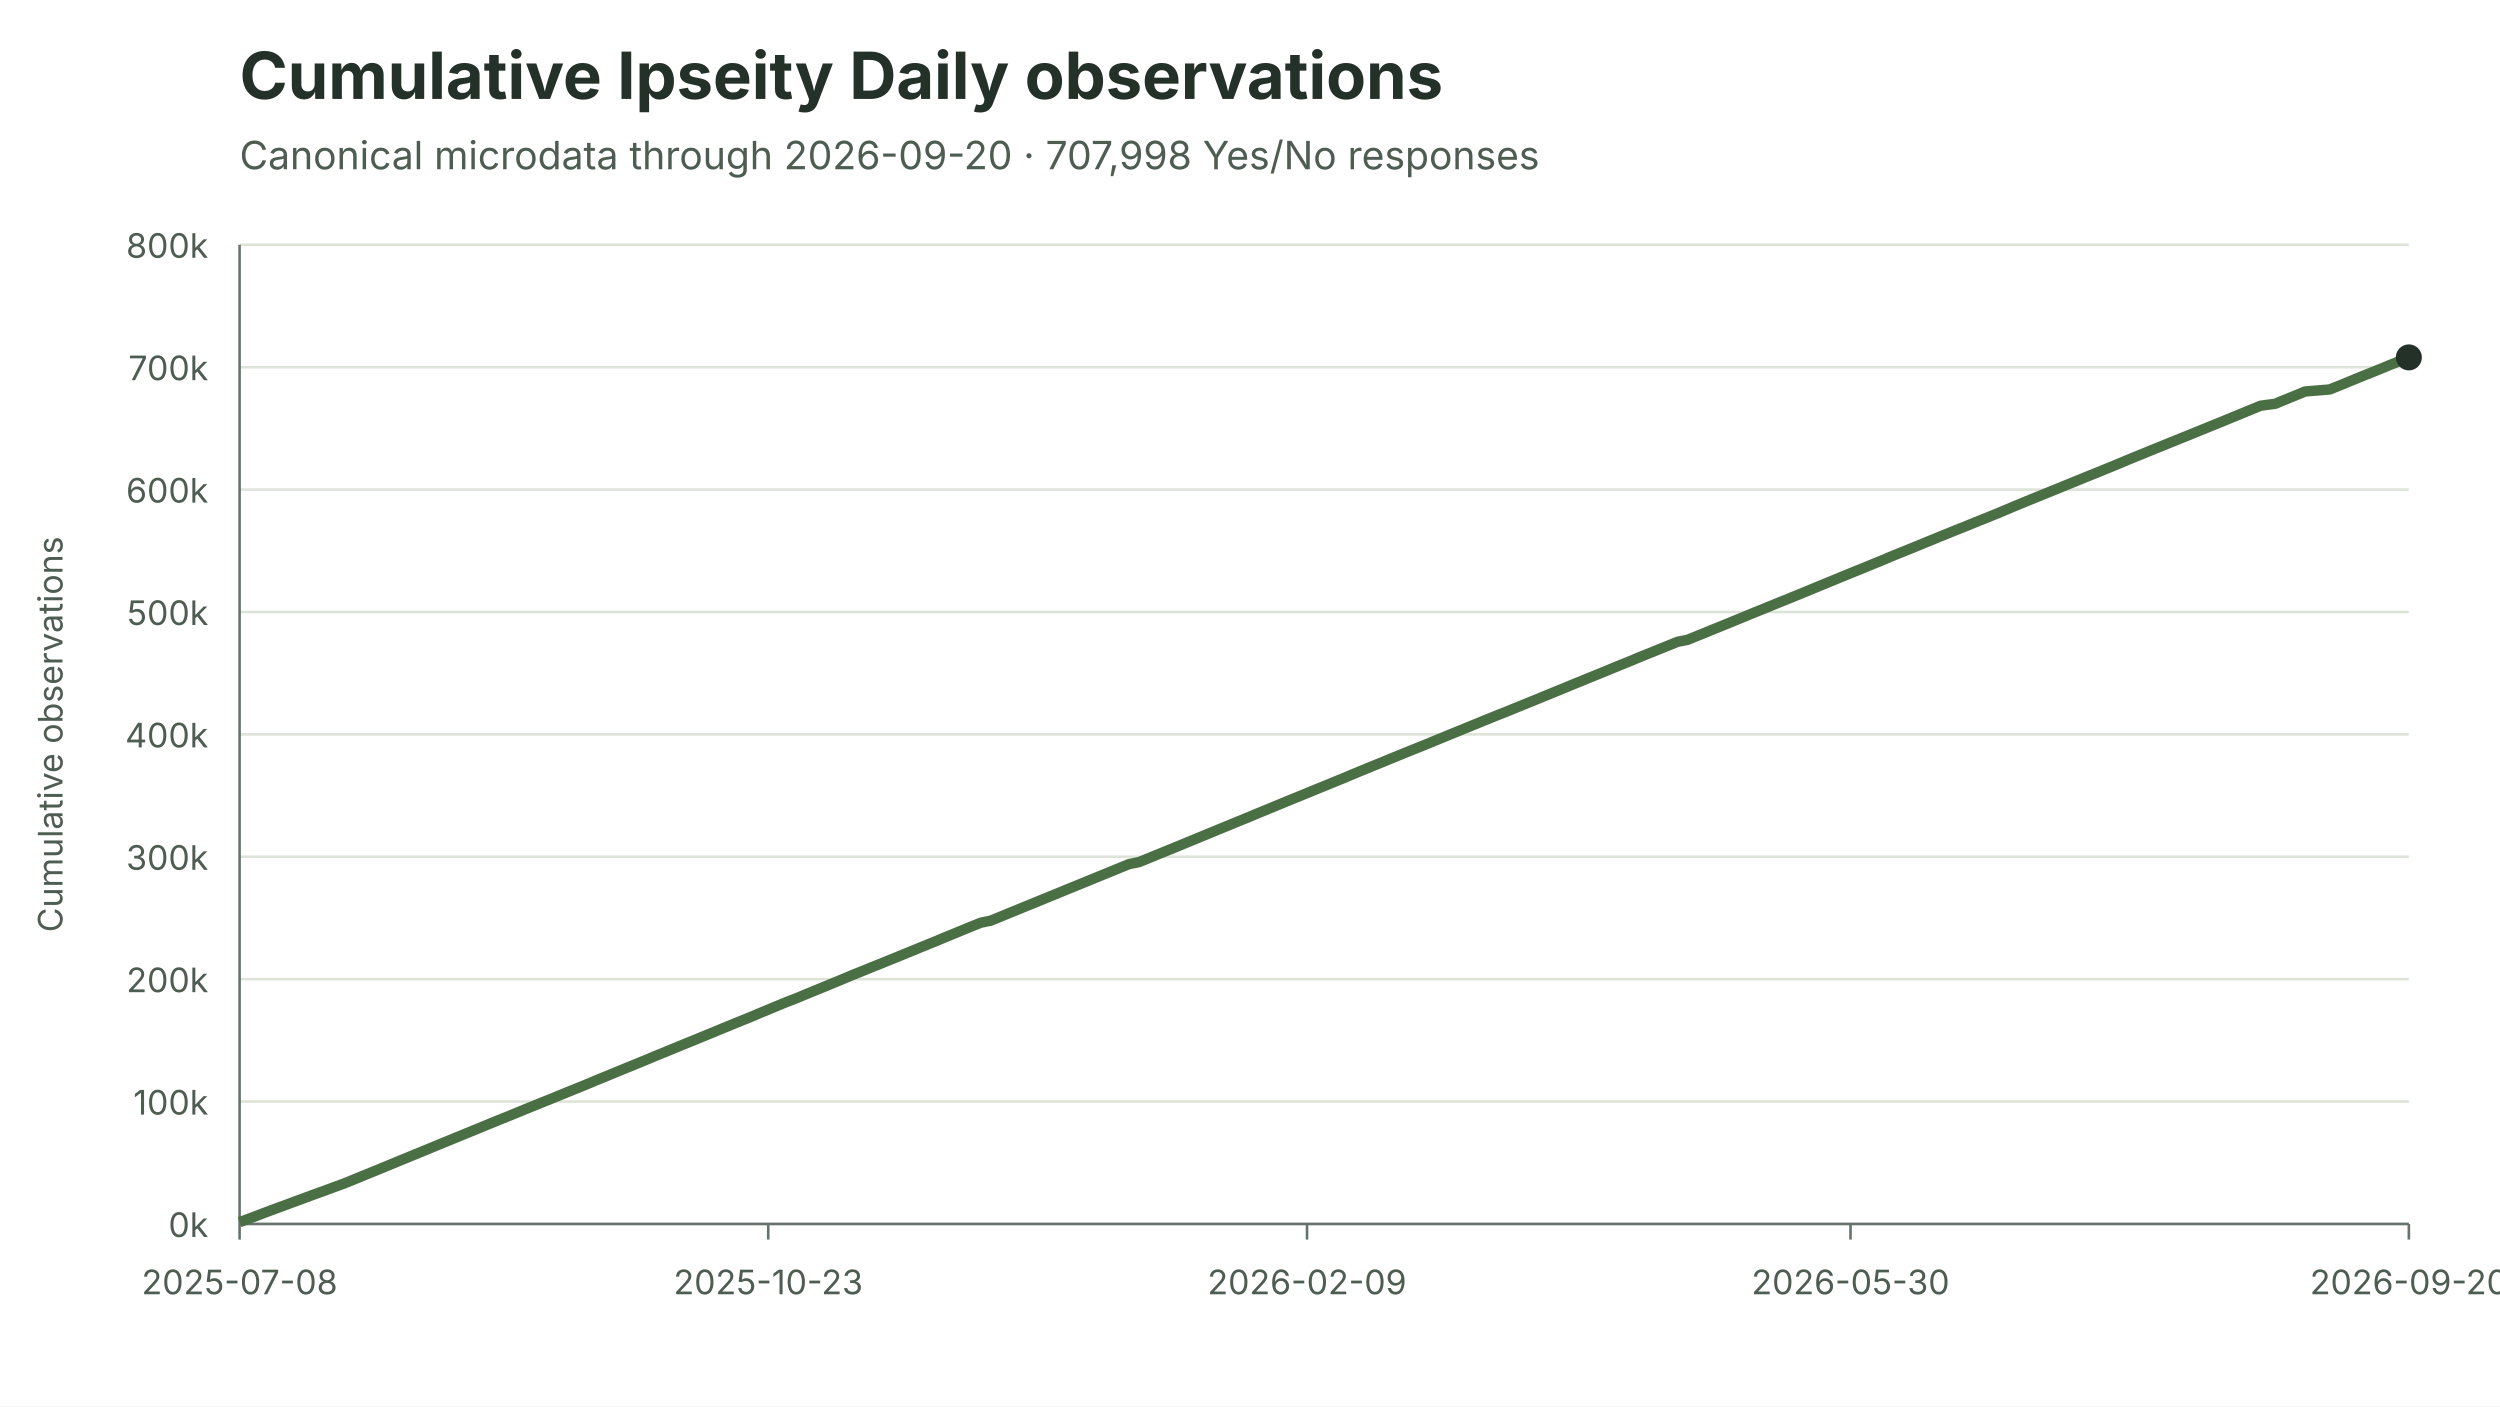
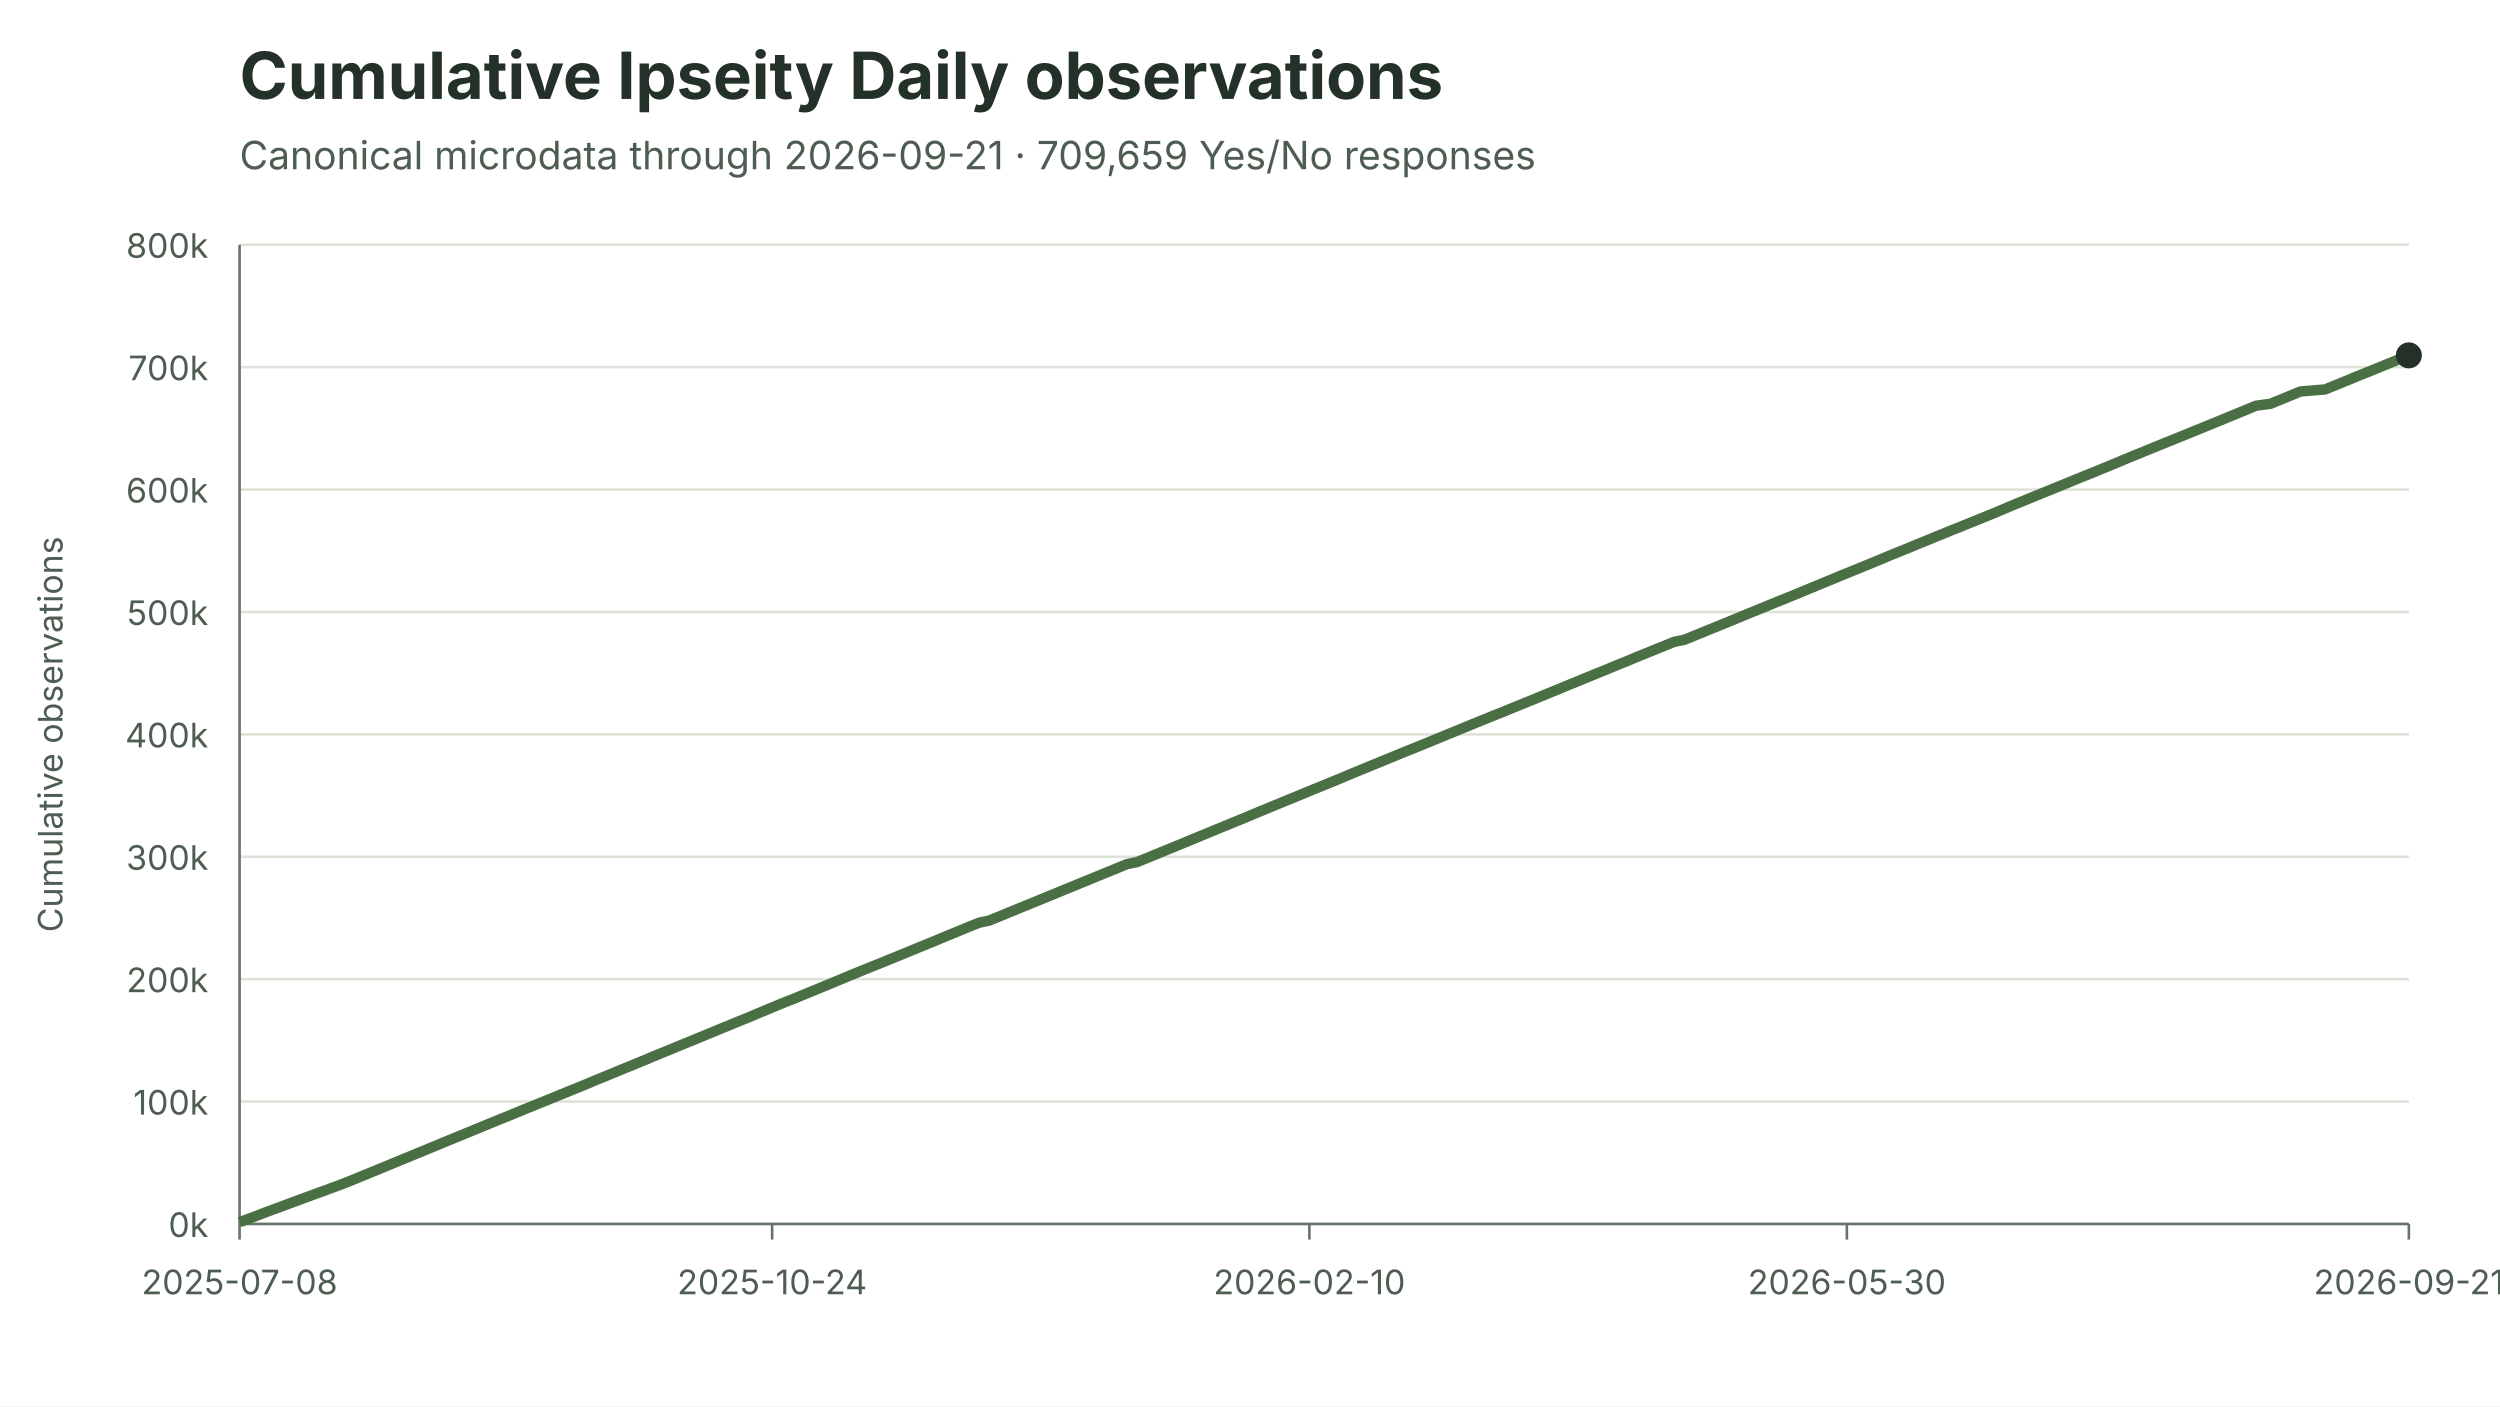
<svg xmlns="http://www.w3.org/2000/svg" width="960" height="540" viewBox="0 0 960 540" role="img" aria-labelledby="title desc">
  <rect width="960" height="540" fill="#ffffff" />
  <style>
    text { font-family: system-ui, -apple-system, sans-serif; fill: #243128; }
    .title { font-size: 25px; font-weight: 700; }
    .subtitle { font-size: 15px; fill: #4e5d51; }
    .axis { stroke: #66736a; stroke-width: 1; }
    .grid { stroke: #dde3d8; stroke-width: 1; }
    .tick { font-size: 13px; fill: #4e5d51; }
  </style>
  <text class="title" x="92" y="38">Cumulative Ipseity Daily observations</text>
-   <text class="subtitle" x="92" y="65">Canonical microdata through 2026-09-20 · 707,998 Yes/No responses</text>
+   <text class="subtitle" x="92" y="65">Canonical microdata through 2026-09-21 · 709,659 Yes/No responses</text>
  <line class="grid" x1="92" y1="470.0" x2="925" y2="470.0" />
  <text class="tick" text-anchor="end" x="80" y="475.0">0k</text>
  <line class="grid" x1="92" y1="423.0" x2="925" y2="423.0" />
  <text class="tick" text-anchor="end" x="80" y="428.0">100k</text>
  <line class="grid" x1="92" y1="376.0" x2="925" y2="376.0" />
  <text class="tick" text-anchor="end" x="80" y="381.0">200k</text>
  <line class="grid" x1="92" y1="329.0" x2="925" y2="329.0" />
  <text class="tick" text-anchor="end" x="80" y="334.0">300k</text>
  <line class="grid" x1="92" y1="282.0" x2="925" y2="282.0" />
  <text class="tick" text-anchor="end" x="80" y="287.0">400k</text>
  <line class="grid" x1="92" y1="235.0" x2="925" y2="235.0" />
  <text class="tick" text-anchor="end" x="80" y="240.0">500k</text>
  <line class="grid" x1="92" y1="188.0" x2="925" y2="188.0" />
  <text class="tick" text-anchor="end" x="80" y="193.0">600k</text>
  <line class="grid" x1="92" y1="141.0" x2="925" y2="141.0" />
  <text class="tick" text-anchor="end" x="80" y="146.0">700k</text>
  <line class="grid" x1="92" y1="94.0" x2="925" y2="94.0" />
  <text class="tick" text-anchor="end" x="80" y="99.0">800k</text>
  <line class="axis" x1="92.0" y1="470" x2="92.0" y2="476" />
  <text class="tick" text-anchor="middle" x="92.0" y="497">2025-07-08</text>
-   <line class="axis" x1="295.0" y1="470" x2="295.0" y2="476" />
-   <text class="tick" text-anchor="middle" x="295.0" y="497">2025-10-23</text>
-   <line class="axis" x1="501.9" y1="470" x2="501.9" y2="476" />
-   <text class="tick" text-anchor="middle" x="501.9" y="497">2026-02-09</text>
-   <line class="axis" x1="710.6" y1="470" x2="710.6" y2="476" />
-   <text class="tick" text-anchor="middle" x="710.6" y="497">2026-05-30</text>
+   <line class="axis" x1="296.5" y1="470" x2="296.5" y2="476" />
+   <text class="tick" text-anchor="middle" x="296.5" y="497">2025-10-24</text>
+   <line class="axis" x1="502.8" y1="470" x2="502.8" y2="476" />
+   <text class="tick" text-anchor="middle" x="502.8" y="497">2026-02-10</text>
+   <line class="axis" x1="709.2" y1="470" x2="709.2" y2="476" />
+   <text class="tick" text-anchor="middle" x="709.2" y="497">2026-05-30</text>
  <line class="axis" x1="925.0" y1="470" x2="925.0" y2="476" />
-   <text class="tick" text-anchor="middle" x="925.0" y="497">2026-09-20</text>
+   <text class="tick" text-anchor="middle" x="925.0" y="497">2026-09-21</text>
  <line class="axis" x1="92" y1="94" x2="92" y2="470" />
  <line class="axis" x1="92" y1="470" x2="925" y2="470" />
-   <polyline points="92.00,469.29 93.90,468.60 95.79,467.90 97.69,467.20 99.59,466.47 101.49,465.73 103.38,465.03 105.28,464.33 107.18,463.63 109.08,462.93 110.97,462.23 112.87,461.52 114.77,460.83 116.67,460.12 118.56,459.43 120.46,458.73 122.36,458.03 124.26,457.36 126.15,456.66 128.05,455.95 129.95,455.27 131.85,454.56 133.74,453.82 135.64,453.04 137.54,452.26 139.44,451.48 141.33,450.71 143.23,449.93 145.13,449.16 147.03,448.38 148.92,447.60 150.82,446.81 152.72,446.03 154.62,445.25 156.51,444.48 158.41,443.69 160.31,442.91 162.21,442.14 164.10,441.36 166.00,440.57 167.90,439.79 169.80,439.00 171.69,438.23 173.59,437.45 175.49,436.67 177.39,435.90 179.28,435.12 181.18,434.34 183.08,433.56 184.98,432.79 186.87,432.00 188.77,431.22 190.67,430.44 192.57,429.67 194.46,428.93 196.36,428.15 198.26,427.37 200.16,426.59 202.05,425.81 203.95,425.04 205.85,424.28 207.75,423.49 209.64,422.75 211.54,421.98 213.44,421.20 215.34,420.42 217.23,419.65 219.13,418.88 221.03,418.11 222.93,417.35 224.82,416.57 226.72,415.79 228.62,414.97 230.52,414.20 232.41,413.43 234.31,412.65 236.21,411.86 238.11,411.08 240.00,410.30 241.90,409.54 243.80,408.76 245.70,407.98 247.59,407.20 249.49,406.42 251.39,405.60 253.29,404.84 255.18,404.07 257.08,403.28 258.98,402.50 260.88,401.72 262.77,400.95 264.67,400.17 266.57,399.41 268.47,398.62 270.36,397.84 272.26,397.06 274.16,396.28 276.06,395.50 277.95,394.71 279.85,393.95 281.75,393.16 283.65,392.38 285.54,391.62 287.44,390.85 289.34,390.07 291.24,389.25 293.13,388.47 295.03,387.69 296.93,386.88 298.83,386.10 300.72,385.32 302.62,384.55 304.52,383.83 306.42,383.07 308.31,382.28 310.21,381.50 312.11,380.72 314.01,379.95 315.90,379.17 317.80,378.39 319.70,377.60 321.60,376.82 323.49,376.03 325.39,375.24 327.29,374.43 329.19,373.68 331.08,372.91 332.98,372.13 334.88,371.36 336.78,370.61 338.67,369.86 340.57,369.07 342.47,368.30 344.37,367.54 346.26,366.76 348.16,365.99 350.06,365.21 351.96,364.43 353.85,363.64 355.75,362.89 357.65,362.10 359.55,361.34 361.44,360.53 363.34,359.75 365.24,358.97 367.14,358.19 369.03,357.41 370.93,356.63 372.83,355.85 374.73,355.09 376.62,354.32 380.42,353.54 382.32,352.77 384.21,352.00 386.11,351.21 388.01,350.43 389.91,349.66 391.80,348.88 393.70,348.10 395.60,347.33 397.50,346.57 399.39,345.78 401.29,345.01 403.19,344.22 405.09,343.46 406.98,342.68 408.88,341.89 410.78,341.12 412.68,340.35 414.57,339.58 416.47,338.80 418.37,338.03 420.27,337.25 422.16,336.47 424.06,335.69 425.96,334.92 427.86,334.15 429.75,333.37 431.65,332.60 433.55,331.82 437.34,331.06 439.24,330.30 441.14,329.52 443.04,328.74 444.93,327.97 446.83,327.19 448.73,326.41 450.63,325.65 452.52,324.87 454.42,324.09 456.32,323.30 458.22,322.52 460.11,321.74 462.01,320.95 463.91,320.17 465.81,319.39 467.70,318.61 469.60,317.83 471.50,317.05 473.40,316.27 475.29,315.49 477.19,314.72 479.09,313.95 480.99,313.14 482.88,312.36 484.78,311.57 486.68,310.80 488.58,310.01 490.47,309.23 492.37,308.45 494.27,307.66 496.17,306.89 498.06,306.12 499.96,305.34 501.86,304.56 503.76,303.78 505.65,303.00 507.55,302.23 509.45,301.46 511.35,300.68 513.24,299.90 515.14,299.14 517.04,298.35 518.94,297.53 520.83,296.75 522.73,295.97 524.63,295.19 526.53,294.41 528.42,293.63 530.32,292.87 532.22,292.08 534.12,291.30 536.01,290.54 537.91,289.76 539.81,288.98 541.71,288.21 543.60,287.46 545.50,286.69 547.40,285.92 549.30,285.15 551.19,284.36 553.09,283.59 554.99,282.81 556.89,282.02 558.78,281.25 560.68,280.48 562.58,279.70 564.48,278.92 568.27,277.38 570.17,276.60 572.07,275.84 573.96,275.06 575.86,274.30 577.76,273.57 579.66,272.79 581.55,272.01 583.45,271.24 585.35,270.47 587.25,269.70 589.14,268.93 591.04,268.15 592.94,267.37 594.84,266.60 596.73,265.81 598.63,265.05 600.53,264.27 602.43,263.48 604.32,262.70 606.22,261.93 608.12,261.15 610.02,260.37 611.91,259.61 613.81,258.83 615.71,258.06 617.61,257.29 619.50,256.50 621.40,255.72 623.30,254.94 625.20,254.19 627.09,253.41 628.99,252.59 630.89,251.83 632.79,251.06 634.68,250.30 636.58,249.53 638.48,248.76 640.38,248.00 642.27,247.23 644.17,246.45 647.97,245.71 649.86,244.95 651.76,244.17 653.66,243.41 655.56,242.63 657.45,241.85 659.35,241.09 661.25,240.32 663.15,239.54 665.04,238.77 666.94,237.99 668.84,237.21 670.74,236.43 672.63,235.65 674.53,234.87 676.43,234.11 678.33,233.34 680.22,232.56 682.12,231.78 684.02,231.00 685.92,230.26 687.81,229.47 689.71,228.71 691.61,227.93 693.51,227.15 695.40,226.37 697.30,225.58 699.20,224.80 701.10,224.02 702.99,223.24 704.89,222.46 706.79,221.67 708.69,220.89 710.58,220.12 712.48,219.35 714.38,218.58 716.28,217.81 718.17,217.03 720.07,216.25 721.97,215.48 723.87,214.70 725.76,213.88 727.66,213.10 729.56,212.34 731.46,211.57 733.35,210.81 735.25,210.03 737.15,209.25 739.05,208.47 740.94,207.70 742.84,206.92 744.74,206.13 746.64,205.38 748.53,204.60 750.43,203.82 752.33,203.07 754.23,202.33 756.12,201.55 758.02,200.77 759.92,200.01 761.82,199.25 763.71,198.49 765.61,197.70 767.51,196.95 769.41,196.13 771.30,195.35 773.20,194.53 775.10,193.75 777.00,192.97 778.89,192.19 780.79,191.42 782.69,190.64 784.59,189.88 786.48,189.10 788.38,188.33 790.28,187.57 792.18,186.79 794.07,186.01 795.97,185.24 797.87,184.47 799.77,183.69 801.66,182.92 803.56,182.16 805.46,181.40 807.36,180.62 809.25,179.84 811.15,179.07 813.05,178.28 814.95,177.50 816.84,176.69 818.74,175.91 820.64,175.13 822.54,174.37 824.43,173.59 826.33,172.81 828.23,172.04 830.13,171.28 832.02,170.51 833.92,169.73 835.82,168.98 837.72,168.20 839.61,167.45 841.51,166.67 843.41,165.89 845.31,165.12 847.20,164.36 849.10,163.58 851.00,162.82 852.90,162.04 854.79,161.26 856.69,160.48 858.59,159.70 860.49,158.92 862.38,158.14 864.28,157.36 866.18,156.58 868.08,155.80 873.77,155.03 875.67,154.21 877.56,153.45 879.46,152.67 881.36,151.90 883.26,151.12 885.15,150.33 894.64,149.55 896.54,148.78 898.44,148.02 900.33,147.25 902.23,146.46 904.13,145.69 906.03,144.90 907.92,144.13 909.82,143.39 911.72,142.62 913.62,141.85 915.51,141.08 917.41,140.29 919.31,139.52 921.21,138.75 923.10,137.98 925.00,137.24" fill="none" stroke="#4B6F44" stroke-width="4" stroke-linejoin="round" />
-   <circle cx="925.00" cy="137.24" r="5" fill="#243128" />
+   <polyline points="92.00,469.29 93.89,468.60 95.79,467.90 97.68,467.20 99.57,466.47 101.47,465.73 103.36,465.03 105.25,464.33 107.15,463.63 109.04,462.93 110.93,462.23 112.83,461.52 114.72,460.83 116.61,460.12 118.50,459.43 120.40,458.73 122.29,458.03 124.18,457.36 126.08,456.66 127.97,455.95 129.86,455.27 131.76,454.56 133.65,453.82 135.54,453.04 137.44,452.26 139.33,451.48 141.22,450.71 143.12,449.93 145.01,449.16 146.90,448.38 148.80,447.60 150.69,446.81 152.58,446.03 154.47,445.25 156.37,444.48 158.26,443.69 160.15,442.91 162.05,442.14 163.94,441.36 165.83,440.57 167.73,439.79 169.62,439.00 171.51,438.23 173.41,437.45 175.30,436.67 177.19,435.90 179.09,435.12 180.98,434.34 182.87,433.56 184.77,432.79 186.66,432.00 188.55,431.22 190.45,430.44 192.34,429.67 194.23,428.93 196.12,428.15 198.02,427.37 199.91,426.59 201.80,425.81 203.70,425.04 205.59,424.28 207.48,423.49 209.38,422.75 211.27,421.98 213.16,421.20 215.06,420.42 216.95,419.65 218.84,418.88 220.74,418.11 222.63,417.35 224.52,416.57 226.42,415.79 228.31,414.97 230.20,414.20 232.10,413.43 233.99,412.65 235.88,411.86 237.77,411.08 239.67,410.30 241.56,409.54 243.45,408.76 245.35,407.98 247.24,407.20 249.13,406.42 251.03,405.60 252.92,404.84 254.81,404.07 256.71,403.28 258.60,402.50 260.49,401.72 262.39,400.95 264.28,400.17 266.17,399.41 268.07,398.62 269.96,397.84 271.85,397.06 273.75,396.28 275.64,395.50 277.53,394.71 279.43,393.95 281.32,393.16 283.21,392.38 285.10,391.62 287.00,390.85 288.89,390.07 290.78,389.25 292.68,388.47 294.57,387.69 296.46,386.88 298.36,386.10 300.25,385.32 302.14,384.55 304.04,383.83 305.93,383.07 307.82,382.28 309.72,381.50 311.61,380.72 313.50,379.95 315.40,379.17 317.29,378.39 319.18,377.60 321.08,376.82 322.97,376.03 324.86,375.24 326.75,374.43 328.65,373.68 330.54,372.91 332.43,372.13 334.33,371.36 336.22,370.61 338.11,369.86 340.01,369.07 341.90,368.30 343.79,367.54 345.69,366.76 347.58,365.99 349.47,365.21 351.37,364.43 353.26,363.64 355.15,362.89 357.05,362.10 358.94,361.34 360.83,360.53 362.73,359.75 364.62,358.97 366.51,358.19 368.40,357.41 370.30,356.63 372.19,355.85 374.08,355.09 375.98,354.32 379.76,353.54 381.66,352.77 383.55,352.00 385.44,351.21 387.34,350.43 389.23,349.66 391.12,348.88 393.02,348.10 394.91,347.33 396.80,346.57 398.70,345.78 400.59,345.01 402.48,344.22 404.38,343.46 406.27,342.68 408.16,341.89 410.05,341.12 411.95,340.35 413.84,339.58 415.73,338.80 417.63,338.03 419.52,337.25 421.41,336.47 423.31,335.69 425.20,334.92 427.09,334.15 428.99,333.37 430.88,332.60 432.77,331.82 436.56,331.06 438.45,330.30 440.35,329.52 442.24,328.74 444.13,327.97 446.02,327.19 447.92,326.41 449.81,325.65 451.70,324.87 453.60,324.09 455.49,323.30 457.38,322.52 459.28,321.74 461.17,320.95 463.06,320.17 464.96,319.39 466.85,318.61 468.74,317.83 470.64,317.05 472.53,316.27 474.42,315.49 476.32,314.72 478.21,313.95 480.10,313.14 482.00,312.36 483.89,311.57 485.78,310.80 487.67,310.01 489.57,309.23 491.46,308.45 493.35,307.66 495.25,306.89 497.14,306.12 499.03,305.34 500.93,304.56 502.82,303.78 504.71,303.00 506.61,302.23 508.50,301.46 510.39,300.68 512.29,299.90 514.18,299.14 516.07,298.35 517.97,297.53 519.86,296.75 521.75,295.97 523.65,295.19 525.54,294.41 527.43,293.63 529.33,292.87 531.22,292.08 533.11,291.30 535.00,290.54 536.90,289.76 538.79,288.98 540.68,288.21 542.58,287.46 544.47,286.69 546.36,285.92 548.26,285.15 550.15,284.36 552.04,283.59 553.94,282.81 555.83,282.02 557.72,281.25 559.62,280.48 561.51,279.70 563.40,278.92 567.19,277.38 569.08,276.60 570.97,275.84 572.87,275.06 574.76,274.30 576.65,273.57 578.55,272.79 580.44,272.01 582.33,271.24 584.23,270.47 586.12,269.70 588.01,268.93 589.91,268.15 591.80,267.37 593.69,266.60 595.59,265.81 597.48,265.05 599.37,264.27 601.27,263.48 603.16,262.70 605.05,261.93 606.95,261.15 608.84,260.37 610.73,259.61 612.62,258.83 614.52,258.06 616.41,257.29 618.30,256.50 620.20,255.72 622.09,254.94 623.98,254.19 625.88,253.41 627.77,252.59 629.66,251.83 631.56,251.06 633.45,250.30 635.34,249.53 637.24,248.76 639.13,248.00 641.02,247.23 642.92,246.45 646.70,245.71 648.60,244.95 650.49,244.17 652.38,243.41 654.28,242.63 656.17,241.85 658.06,241.09 659.95,240.32 661.85,239.54 663.74,238.77 665.63,237.99 667.53,237.21 669.42,236.43 671.31,235.65 673.21,234.87 675.10,234.11 676.99,233.34 678.89,232.56 680.78,231.78 682.67,231.00 684.57,230.26 686.46,229.47 688.35,228.71 690.25,227.93 692.14,227.15 694.03,226.37 695.92,225.58 697.82,224.80 699.71,224.02 701.60,223.24 703.50,222.46 705.39,221.67 707.28,220.89 709.18,220.12 711.07,219.35 712.96,218.58 714.86,217.81 716.75,217.03 718.64,216.25 720.54,215.48 722.43,214.70 724.32,213.88 726.22,213.10 728.11,212.34 730.00,211.57 731.90,210.81 733.79,210.03 735.68,209.25 737.58,208.47 739.47,207.70 741.36,206.92 743.25,206.13 745.15,205.38 747.04,204.60 748.93,203.82 750.83,203.07 752.72,202.33 754.61,201.55 756.51,200.77 758.40,200.01 760.29,199.25 762.19,198.49 764.08,197.70 765.97,196.95 767.87,196.13 769.76,195.35 771.65,194.53 773.55,193.75 775.44,192.97 777.33,192.19 779.22,191.42 781.12,190.64 783.01,189.88 784.90,189.10 786.80,188.33 788.69,187.57 790.58,186.79 792.48,186.01 794.37,185.24 796.26,184.47 798.16,183.69 800.05,182.92 801.94,182.16 803.84,181.40 805.73,180.62 807.62,179.84 809.52,179.07 811.41,178.28 813.30,177.50 815.20,176.69 817.09,175.91 818.98,175.13 820.88,174.37 822.77,173.59 824.66,172.81 826.55,172.04 828.45,171.28 830.34,170.51 832.23,169.73 834.13,168.98 836.02,168.20 837.91,167.45 839.81,166.67 841.70,165.89 843.59,165.12 845.49,164.36 847.38,163.58 849.27,162.82 851.17,162.04 853.06,161.26 854.95,160.48 856.85,159.70 858.74,158.92 860.63,158.14 862.53,157.36 864.42,156.58 866.31,155.80 871.99,155.03 873.88,154.21 875.78,153.45 877.67,152.67 879.56,151.90 881.46,151.12 883.35,150.33 892.82,149.55 894.71,148.78 896.60,148.02 898.50,147.25 900.39,146.46 902.28,145.69 904.17,144.90 906.07,144.13 907.96,143.39 909.85,142.62 911.75,141.85 913.64,141.08 915.53,140.29 917.43,139.52 919.32,138.75 921.21,137.98 923.11,137.24 925.00,136.46" fill="none" stroke="#4B6F44" stroke-width="4" stroke-linejoin="round" />
+   <circle cx="925.00" cy="136.46" r="5" fill="#243128" />
  <text class="tick" transform="translate(24 282.0) rotate(-90)" text-anchor="middle">Cumulative observations</text>
</svg>
